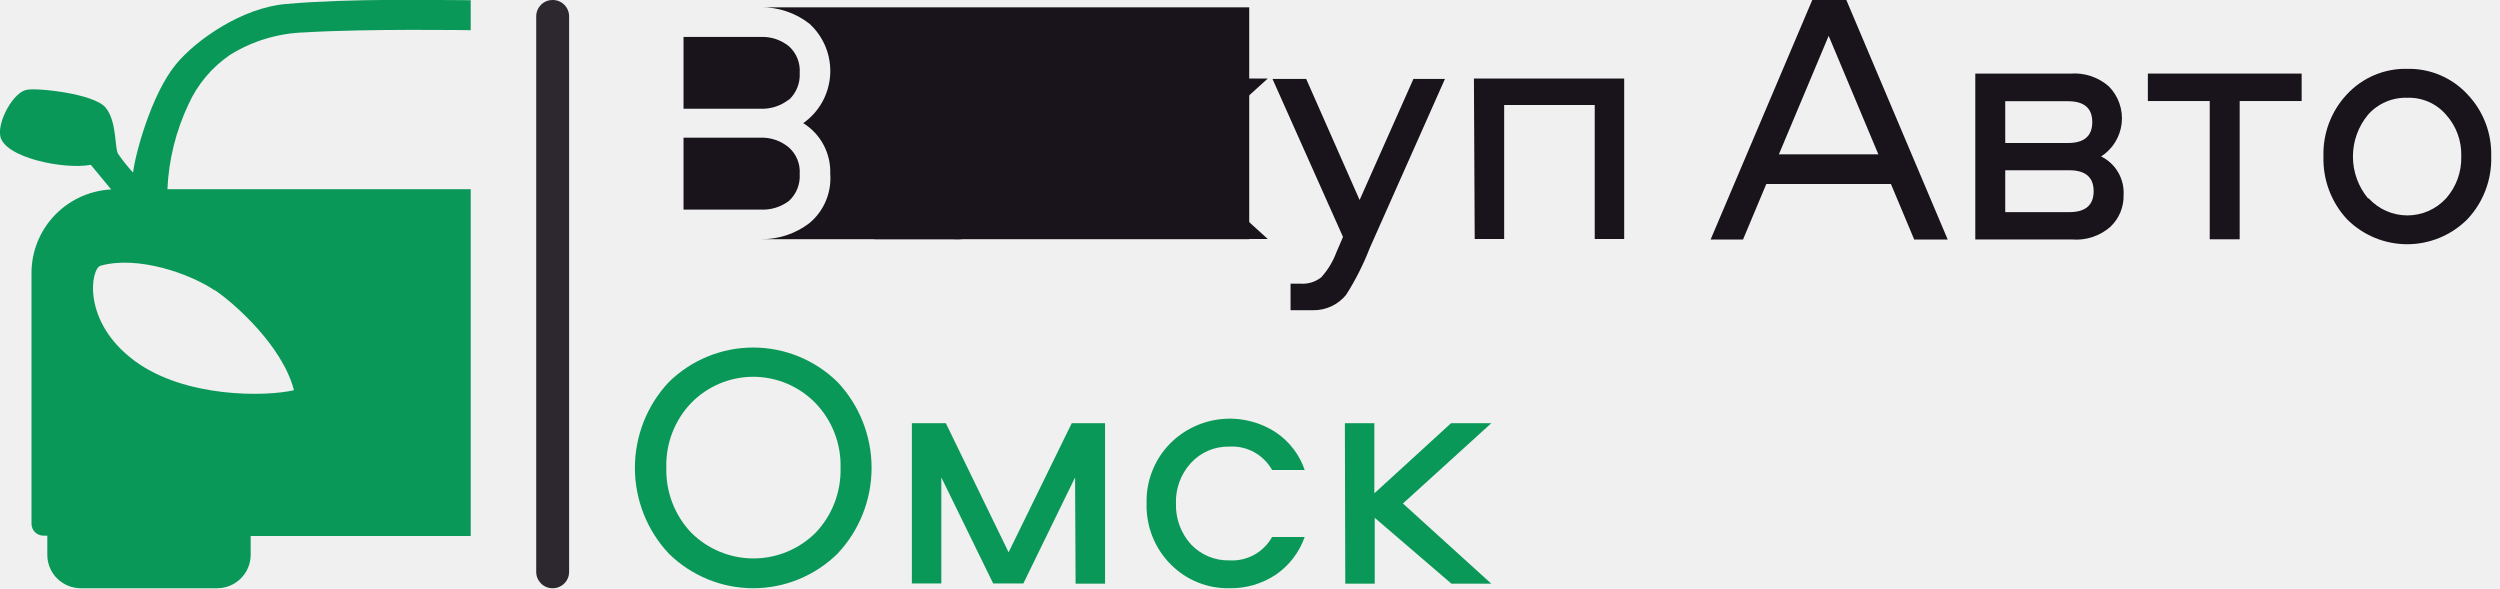
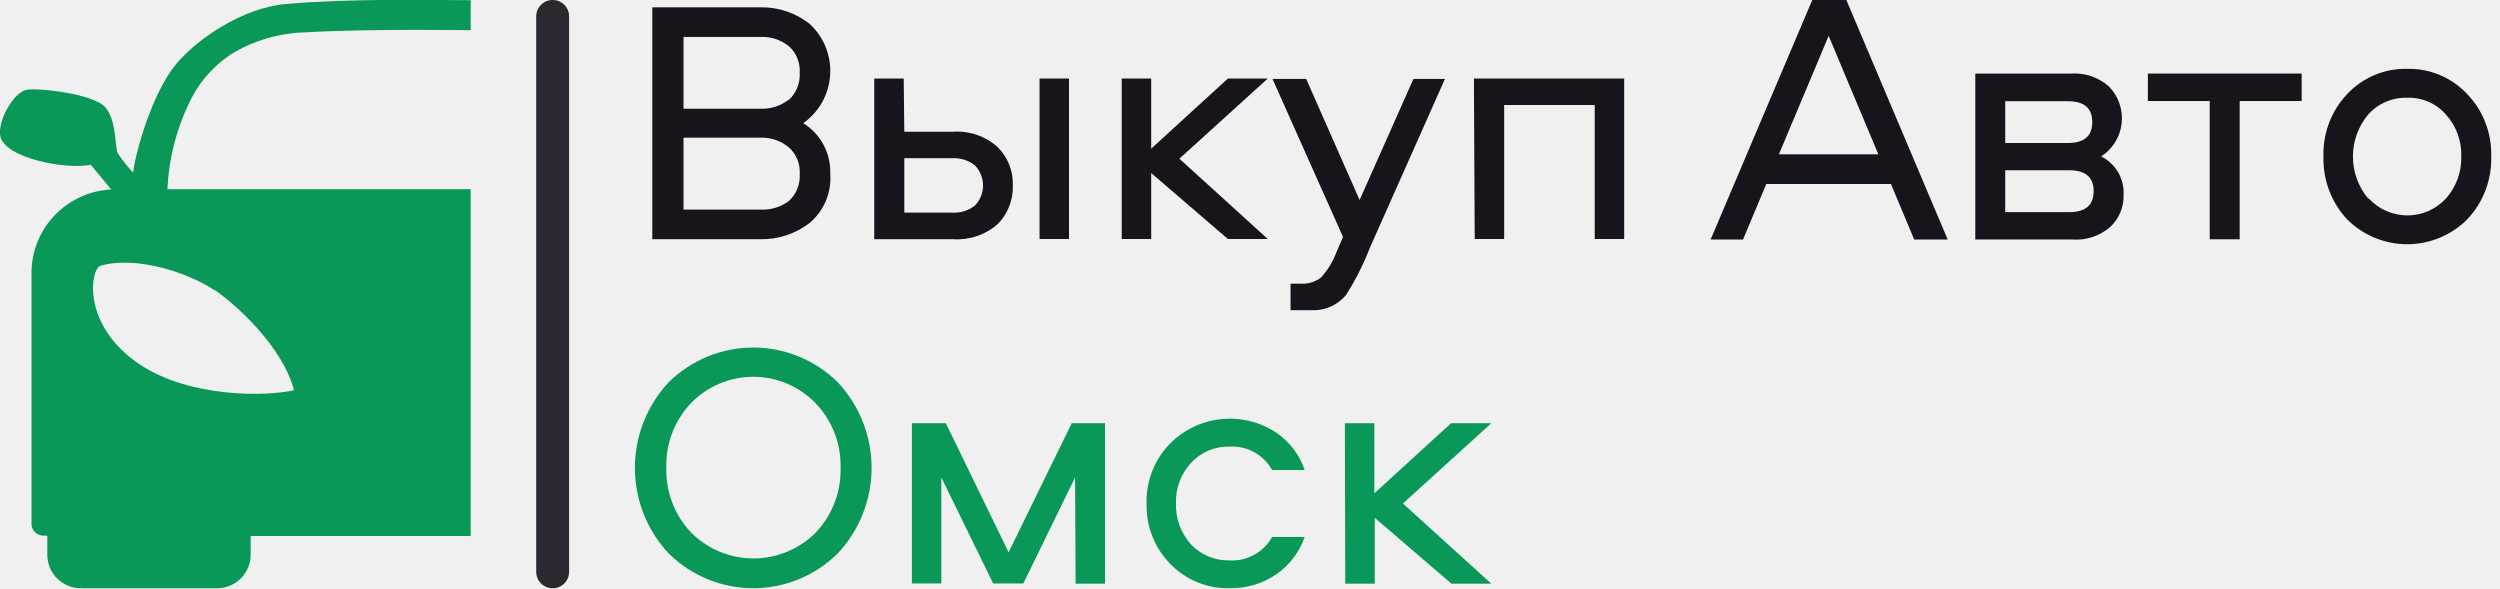
<svg xmlns="http://www.w3.org/2000/svg" width="153" height="36" viewBox="0 0 153 36" fill="none">
  <g clip-path="url(#clip0_42_73)">
-     <path d="M39.92 0.447H46.532C47.618 0.426 48.679 0.781 49.537 1.45C49.969 1.844 50.308 2.33 50.528 2.872C50.747 3.415 50.843 4.001 50.806 4.586C50.77 5.17 50.603 5.74 50.318 6.251C50.032 6.762 49.636 7.201 49.158 7.537C49.681 7.86 50.109 8.317 50.4 8.86C50.69 9.404 50.832 10.015 50.811 10.632C50.855 11.201 50.762 11.773 50.541 12.299C50.319 12.825 49.975 13.29 49.537 13.654C48.674 14.314 47.615 14.661 46.532 14.639h29.92V0.447ZM48.287 12.294C48.511 12.086 48.686 11.831 48.8 11.547C48.913 11.262 48.962 10.956 48.942 10.65C48.963 10.348 48.915 10.044 48.801 9.764C48.688 9.483 48.512 9.232 48.287 9.03C47.795 8.615 47.167 8.4 46.526 8.426H41.832V12.826H46.526C47.157 12.865 47.781 12.676 48.287 12.294ZM48.287 6.105C48.51 5.896 48.685 5.641 48.798 5.356C48.911 5.072 48.96 4.766 48.942 4.461C48.963 4.157 48.915 3.853 48.801 3.572C48.688 3.29 48.512 3.038 48.287 2.835C47.789 2.433 47.163 2.229 46.526 2.26H41.832V6.655H46.526C47.162 6.683 47.786 6.481 48.287 6.087V6.105Z" fill="#19141B" />
+     <path d="M39.92 0.447H46.532C47.618 0.426 48.679 0.781 49.537 1.45C49.969 1.844 50.308 2.33 50.528 2.872C50.747 3.415 50.843 4.001 50.806 4.586C50.77 5.17 50.603 5.74 50.318 6.251C50.032 6.762 49.636 7.201 49.158 7.537C49.681 7.86 50.109 8.317 50.4 8.86C50.69 9.404 50.832 10.015 50.811 10.632C50.855 11.201 50.762 11.773 50.541 12.299C50.319 12.825 49.975 13.29 49.537 13.654C48.674 14.314 47.615 14.661 46.532 14.639H39.92V0.447ZM48.287 12.294C48.511 12.086 48.686 11.831 48.8 11.547C48.913 11.262 48.962 10.956 48.942 10.65C48.963 10.348 48.915 10.044 48.801 9.764C48.688 9.483 48.512 9.232 48.287 9.03C47.795 8.615 47.167 8.4 46.526 8.426H41.832V12.826H46.526C47.157 12.865 47.781 12.676 48.287 12.294ZM48.287 6.105C48.51 5.896 48.685 5.641 48.798 5.356C48.911 5.072 48.96 4.766 48.942 4.461C48.963 4.157 48.915 3.853 48.801 3.572C48.688 3.29 48.512 3.038 48.287 2.835C47.789 2.433 47.163 2.229 46.526 2.26H41.832V6.655H46.526C47.162 6.683 47.786 6.481 48.287 6.087V6.105Z" fill="#19141B" />
    <path d="M63.62 4.805H65.423V14.627H63.62V4.805ZM55.343 8.063H58.312C58.808 8.027 59.306 8.091 59.777 8.252C60.248 8.413 60.682 8.667 61.053 9C61.362 9.305 61.605 9.672 61.766 10.077C61.926 10.482 62.001 10.916 61.985 11.351C61.999 11.789 61.923 12.226 61.763 12.633C61.603 13.041 61.361 13.411 61.053 13.721C60.296 14.38 59.311 14.71 58.312 14.639H53.504V4.805H55.307L55.343 8.063ZM55.343 13.013H58.252C58.755 13.048 59.252 12.898 59.653 12.59C59.979 12.262 60.163 11.816 60.163 11.351C60.163 10.886 59.979 10.441 59.653 10.112C59.253 9.803 58.755 9.65 58.252 9.683H55.343V13.013Z" fill="#19141B" />
    <path d="M68.65 4.805H70.453V9.097L75.148 4.805H77.588L72.178 9.713L77.588 14.627H75.148L70.453 10.59V14.627H68.65V4.805Z" fill="#19141B" />
    <path d="M82.192 14.501L77.876 4.83H79.938L83.208 12.24L86.502 4.83H88.431L83.827 15.184C83.44 16.185 82.955 17.144 82.378 18.049C82.134 18.346 81.826 18.585 81.478 18.747C81.129 18.909 80.749 18.991 80.365 18.985C80.239 18.985 80.088 18.985 79.92 18.985H78.982V17.36H79.584C80.041 17.396 80.496 17.258 80.858 16.973C81.263 16.526 81.579 16.004 81.789 15.437L82.192 14.501Z" fill="#19141B" />
    <path d="M90.204 4.805H99.4V14.627H97.597V6.425H92.055V14.627H90.252L90.204 4.805Z" fill="#19141B" />
    <path d="M40.936 23.38C42.316 22.026 44.168 21.269 46.096 21.269C48.024 21.269 49.875 22.026 51.256 23.38C52.594 24.797 53.341 26.677 53.341 28.632C53.341 30.587 52.594 32.467 51.256 33.885C49.877 35.24 48.025 36 46.096 36C44.167 36 42.315 35.24 40.936 33.885C39.6 32.466 38.856 30.586 38.856 28.632C38.856 26.678 39.6 24.798 40.936 23.38ZM49.898 24.661C49.402 24.154 48.811 23.751 48.158 23.476C47.506 23.201 46.806 23.059 46.099 23.059C45.392 23.059 44.691 23.201 44.039 23.476C43.387 23.751 42.796 24.154 42.3 24.661C41.798 25.185 41.405 25.805 41.144 26.483C40.883 27.162 40.759 27.886 40.78 28.614C40.758 29.349 40.883 30.081 41.146 30.767C41.409 31.453 41.806 32.079 42.312 32.609C43.325 33.613 44.689 34.176 46.111 34.176C47.533 34.176 48.897 33.613 49.91 32.609C50.416 32.079 50.812 31.453 51.076 30.767C51.339 30.081 51.463 29.349 51.442 28.614C51.46 27.885 51.332 27.159 51.067 26.48C50.802 25.802 50.404 25.183 49.898 24.661Z" fill="#099858" />
    <path d="M65.795 29.218L62.628 35.71H60.783L57.609 29.218V35.71H55.806V25.9H57.886L61.726 33.8L65.591 25.9H67.629V35.722H65.826L65.795 29.218Z" fill="#099858" />
    <path d="M79.848 28.765H77.853C77.594 28.304 77.212 27.925 76.75 27.671C76.287 27.418 75.764 27.301 75.238 27.332C74.797 27.321 74.359 27.405 73.952 27.578C73.546 27.751 73.181 28.009 72.882 28.336C72.266 29.01 71.938 29.899 71.968 30.814C71.941 31.733 72.269 32.628 72.882 33.31C73.184 33.631 73.55 33.884 73.956 34.054C74.362 34.224 74.799 34.306 75.238 34.295C75.764 34.327 76.287 34.21 76.75 33.957C77.212 33.703 77.594 33.324 77.853 32.863H79.848C79.519 33.799 78.902 34.606 78.087 35.166C77.243 35.728 76.25 36.019 75.238 36C74.569 36.013 73.904 35.889 73.284 35.636C72.664 35.382 72.102 35.004 71.632 34.525C71.151 34.038 70.774 33.458 70.523 32.82C70.272 32.182 70.152 31.5 70.171 30.814C70.151 30.131 70.271 29.451 70.522 28.816C70.773 28.18 71.151 27.604 71.632 27.121C72.476 26.284 73.579 25.764 74.759 25.648C75.938 25.531 77.121 25.825 78.111 26.48C78.922 27.032 79.531 27.834 79.848 28.765Z" fill="#099858" />
    <path d="M82.306 25.9H84.11V30.191L88.804 25.9H91.268L85.859 30.814L91.268 35.722H88.828L84.134 31.69V35.722H82.331L82.306 25.9Z" fill="#099858" />
    <path d="M108.098 11.261L106.673 14.658H104.69L110.911 0H112.996L119.199 14.658H117.149L115.725 11.261H108.098ZM114.956 9.447L111.914 2.194L108.867 9.447H114.956Z" fill="#19141B" />
    <path d="M128.599 9.58C129.029 9.793 129.388 10.128 129.63 10.544C129.873 10.96 129.989 11.438 129.964 11.919C129.975 12.286 129.909 12.651 129.769 12.989C129.629 13.328 129.419 13.633 129.152 13.884C128.836 14.16 128.468 14.371 128.069 14.504C127.671 14.637 127.251 14.689 126.832 14.657H120.888V4.503H126.73C127.575 4.442 128.409 4.72 129.05 5.276C129.344 5.57 129.568 5.926 129.706 6.318C129.843 6.71 129.892 7.128 129.847 7.542C129.801 7.955 129.664 8.353 129.445 8.706C129.226 9.059 128.931 9.358 128.581 9.58H128.599ZM122.721 12.983H126.64C127.632 12.983 128.131 12.554 128.131 11.702C128.131 10.849 127.632 10.42 126.64 10.42H122.721V12.983ZM122.721 8.752H126.556C127.548 8.752 128.047 8.329 128.047 7.471C128.047 6.612 127.548 6.195 126.556 6.195H122.721V8.752Z" fill="#19141B" />
    <path d="M131.449 6.183V4.503H140.861V6.183H137.068V14.645H135.235V6.183H131.449Z" fill="#19141B" />
    <path d="M147.329 4.213C148.014 4.198 148.694 4.328 149.326 4.594C149.957 4.861 150.526 5.258 150.995 5.76C151.481 6.266 151.861 6.865 152.113 7.521C152.365 8.177 152.483 8.877 152.462 9.58C152.482 10.287 152.362 10.99 152.111 11.65C151.859 12.31 151.48 12.913 150.995 13.425C150.018 14.4 148.697 14.947 147.32 14.947C145.943 14.947 144.622 14.4 143.644 13.425C142.676 12.386 142.155 11.004 142.196 9.58C142.174 8.879 142.29 8.18 142.539 7.524C142.788 6.868 143.163 6.269 143.644 5.76C144.116 5.256 144.688 4.858 145.322 4.591C145.957 4.325 146.641 4.196 147.329 4.213ZM144.967 12.143C145.268 12.471 145.634 12.733 146.041 12.912C146.448 13.091 146.888 13.183 147.332 13.183C147.776 13.183 148.215 13.091 148.622 12.912C149.029 12.733 149.395 12.471 149.697 12.143C150.321 11.439 150.654 10.523 150.629 9.58C150.662 8.637 150.327 7.717 149.697 7.018C149.403 6.679 149.038 6.411 148.629 6.232C148.219 6.053 147.775 5.968 147.329 5.984C146.877 5.969 146.428 6.053 146.012 6.232C145.597 6.41 145.225 6.679 144.925 7.018C144.327 7.736 143.999 8.643 143.999 9.58C143.999 10.517 144.327 11.424 144.925 12.143H144.967Z" fill="#19141B" />
    <g clip-path="url(#clip1_42_73)">
      <path d="M6.795 11.586H6.993C5.643 11.608 4.356 12.156 3.408 13.112C2.461 14.068 1.93 15.355 1.928 16.696V32.064C1.93 32.255 2.007 32.437 2.143 32.571C2.28 32.705 2.464 32.781 2.655 32.781H2.896V33.956C2.895 34.224 2.947 34.49 3.051 34.739C3.154 34.987 3.305 35.213 3.497 35.403C3.688 35.593 3.915 35.743 4.165 35.846C4.415 35.948 4.683 36.001 4.953 36H13.283C13.829 36 14.352 35.785 14.738 35.401C15.124 35.018 15.341 34.498 15.341 33.956V32.805H28.839V11.58H10.246C10.326 9.777 10.765 8.009 11.539 6.377C12.091 5.156 12.972 4.11 14.084 3.354C15.453 2.505 17.024 2.032 18.637 1.983C22.487 1.75 28.808 1.848 28.808 1.848V0.012C26.406 0.012 21.538 -0.11 17.485 0.245C14.817 0.477 12.014 2.43 10.782 3.917C9.235 5.784 8.249 9.548 8.145 10.564C7.811 10.203 7.504 9.818 7.227 9.413C7.005 9.052 7.171 7.448 6.463 6.585C5.754 5.722 2.236 5.361 1.633 5.496C0.819 5.649 -0.136 7.381 0.012 8.305C0.228 9.652 3.955 10.398 5.557 10.086C5.995 10.625 6.512 11.249 6.795 11.586ZM13.153 17.761C14.336 18.557 17.294 21.17 17.99 23.881C16.265 24.285 11.336 24.359 8.262 22.101C4.978 19.689 5.557 16.427 6.155 16.262C8.422 15.625 11.607 16.739 13.123 17.761H13.153Z" fill="#099858" />
    </g>
    <rect x="32.816" width="2.013" height="36" rx="1" fill="#2D282F" />
  </g>
  <defs>
    <clipPath id="clip0_42_73">
      <rect width="153" height="36" fill="white" />
    </clipPath>
    <clipPath id="clip1_42_73">
      <rect width="28.808" height="36" fill="white" />
    </clipPath>
  </defs>
</svg>
